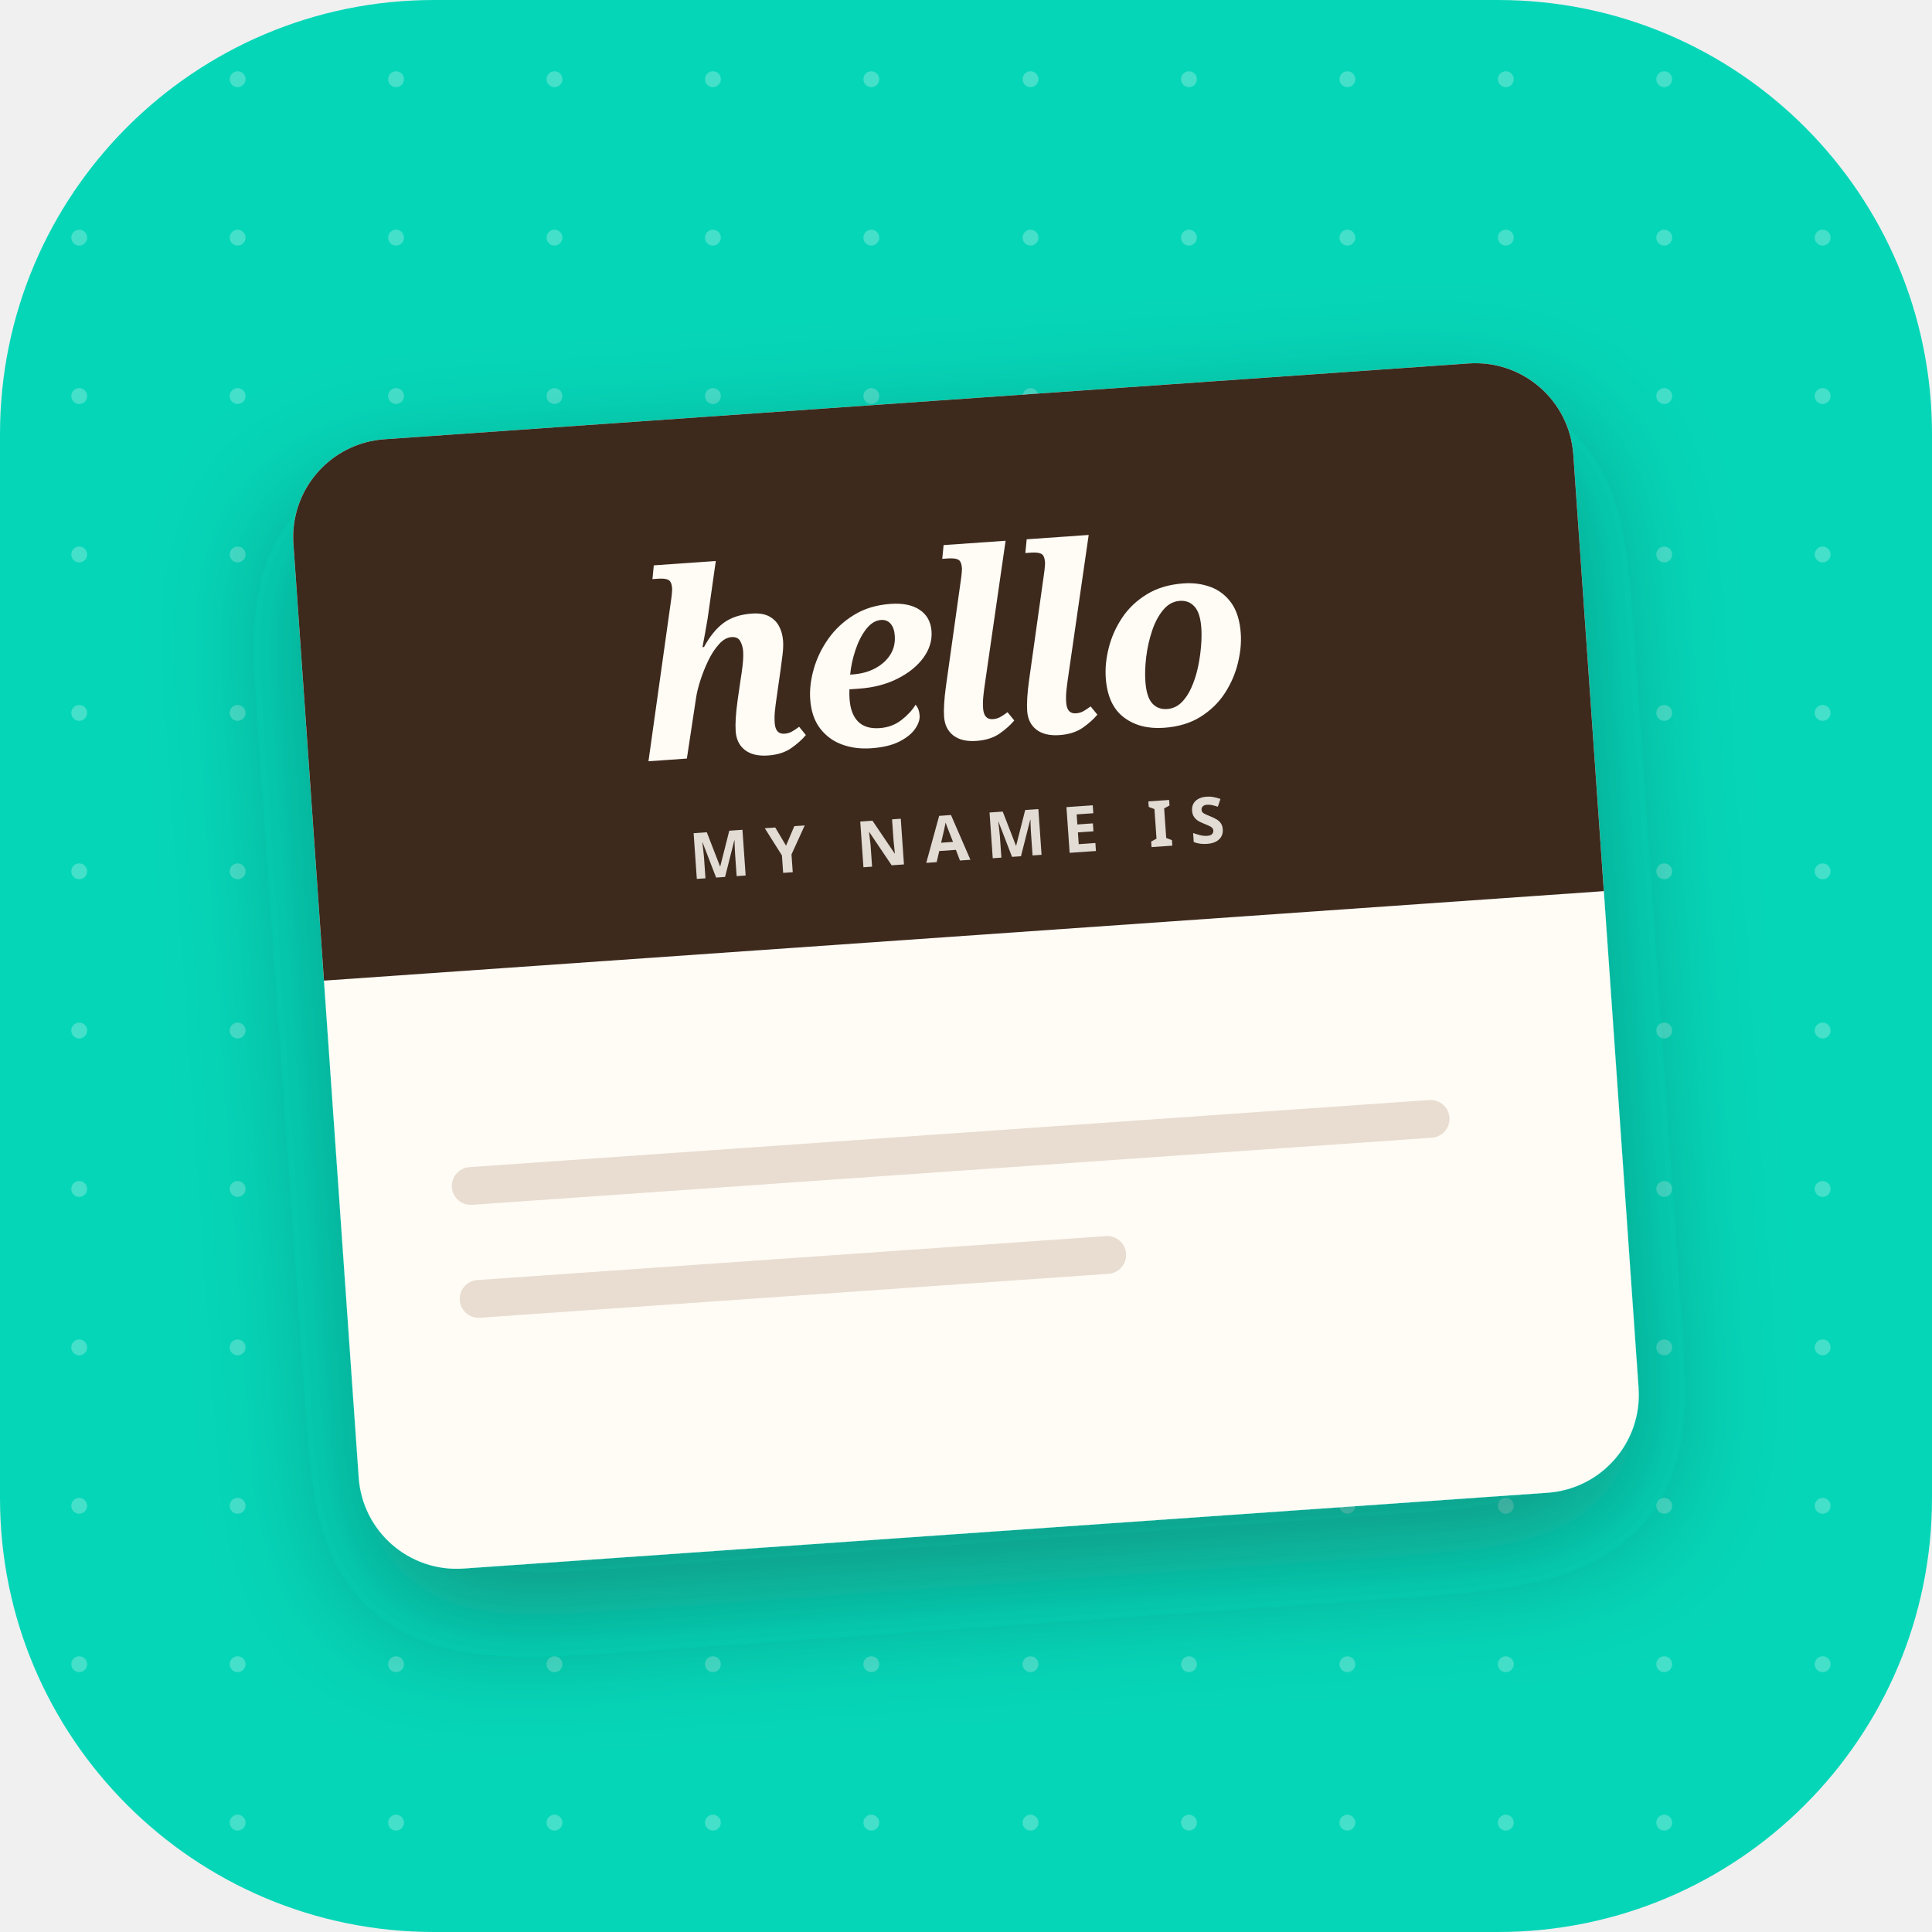
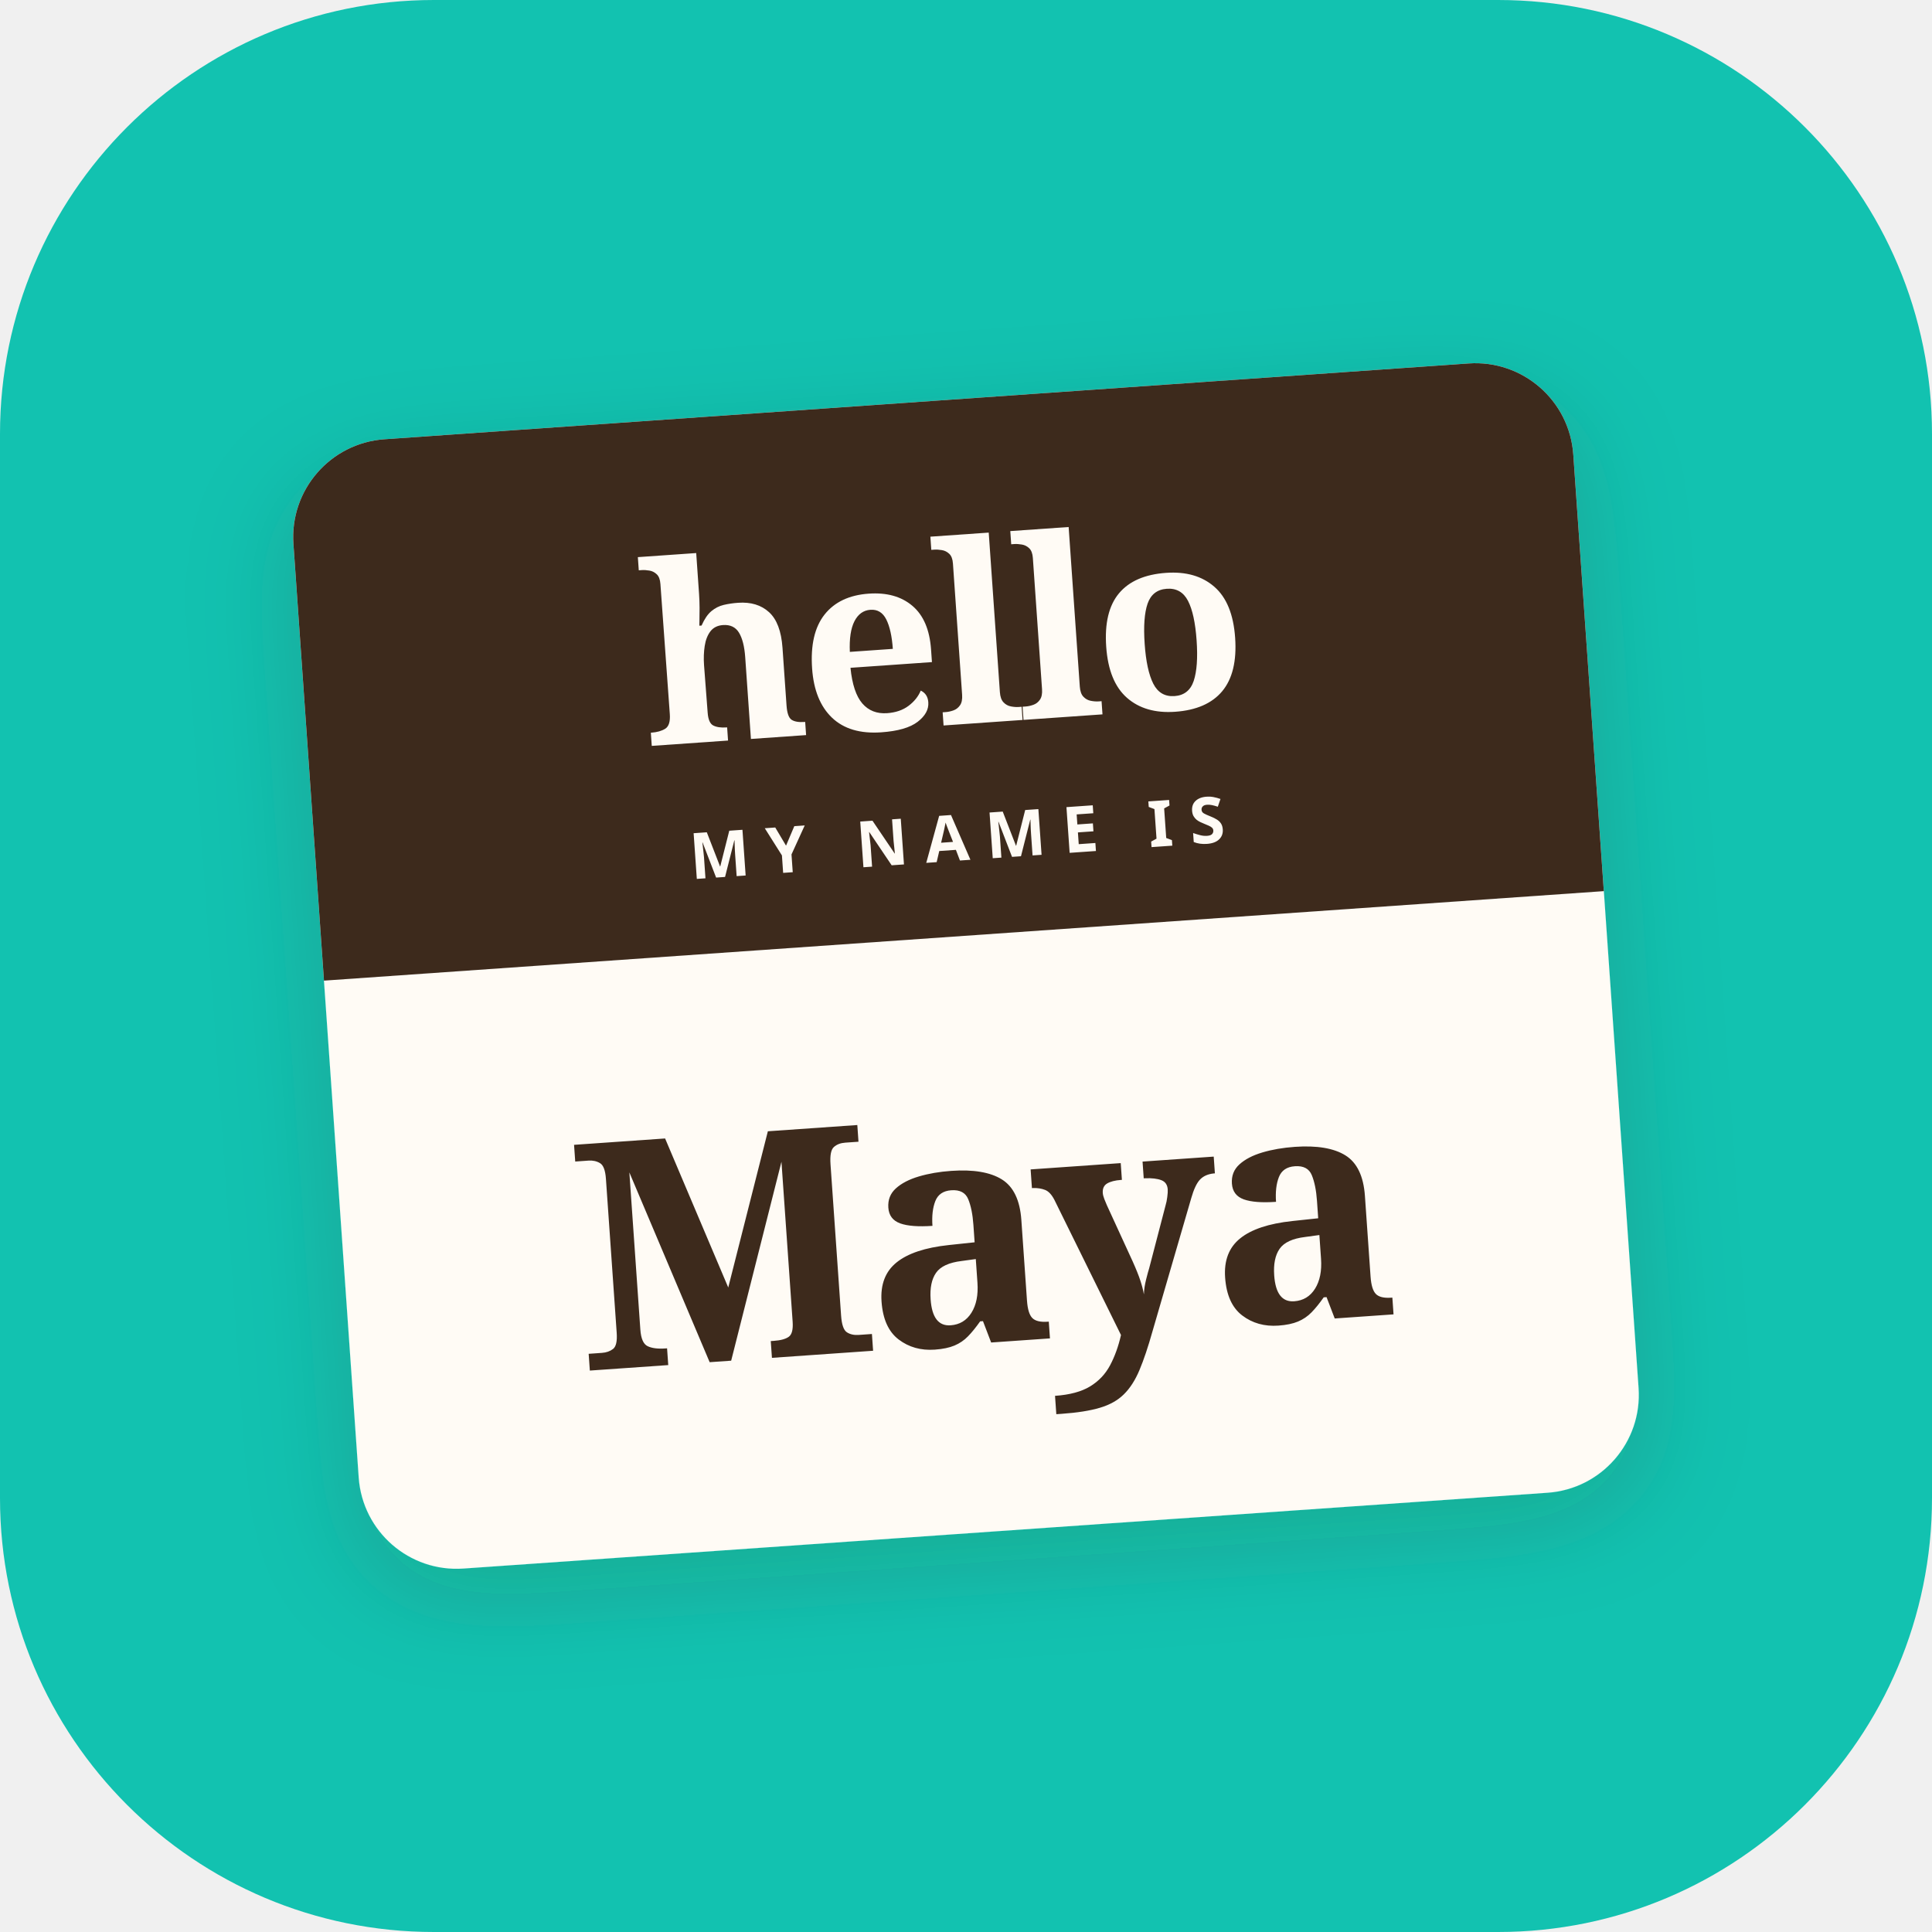
<svg xmlns="http://www.w3.org/2000/svg" width="512" height="512" viewBox="0 0 512 512" role="img" aria-label="Nametag app icon">
  <defs>
-     <pattern id="halftone" width="42" height="42" patternUnits="userSpaceOnUse">
-       <circle cx="21" cy="21" r="2.1" fill="#FFFFFF" opacity="0.25" />
-     </pattern>
    <clipPath id="sticker">
      <rect x="86" y="106" width="340" height="300" rx="26" />
    </clipPath>
    <filter id="lift" x="-20%" y="-20%" width="140%" height="140%">
-       <feDropShadow dx="0" dy="14" stdDeviation="18" flood-color="#143028" flood-opacity="0.35" />
+       <feDropShadow dx="0" dy="8" stdDeviation="14" flood-color="#3D2B1F" flood-opacity="0.16" />
    </filter>
  </defs>
-   <rect width="512" height="512" rx="115" fill="#06D6B8" />
-   <rect width="512" height="512" rx="115" fill="url(#halftone)" />
+   <rect width="512" height="512" rx="115" fill="#12C2B0" />
  <g transform="rotate(-4 256 256)" filter="url(#lift)">
    <g clip-path="url(#sticker)">
      <rect x="86" y="106" width="340" height="300" fill="#FFFBF5" />
      <rect x="86" y="106" width="340" height="142" fill="#3D2B1F" />
    </g>
-     <text x="256" y="196" text-anchor="middle" font-family="'Playfair Display', Georgia, serif" font-style="italic" font-weight="900" font-size="68" letter-spacing="-2" fill="#FFFBF5">hello</text>
-     <text x="256" y="228" text-anchor="middle" font-family="'Nunito', system-ui, sans-serif" font-weight="800" font-size="17" letter-spacing="4.4" fill="#FFFBF5" opacity="0.85">MY NAME IS</text>
-     <rect x="116" y="300" width="265" height="10" rx="5" fill="#E8DDD0" />
-     <rect x="116" y="330" width="177" height="10" rx="5" fill="#E8DDD0" />
+     <text x="256" y="192" text-anchor="middle" font-family="'Libre Caslon Text', Georgia, serif" font-weight="700" font-size="66" letter-spacing="-2" fill="#FFFBF5">hello</text>
+     <text x="256" y="228" text-anchor="middle" font-family="'Nunito', system-ui, sans-serif" font-weight="800" font-size="17" letter-spacing="4.4" fill="#FFFBF5">MY NAME IS</text>
+     <text x="256" y="356" text-anchor="middle" font-family="'Libre Caslon Text', Georgia, serif" font-weight="700" font-size="84" letter-spacing="-3" fill="#3D2B1F">Maya</text>
  </g>
</svg>
